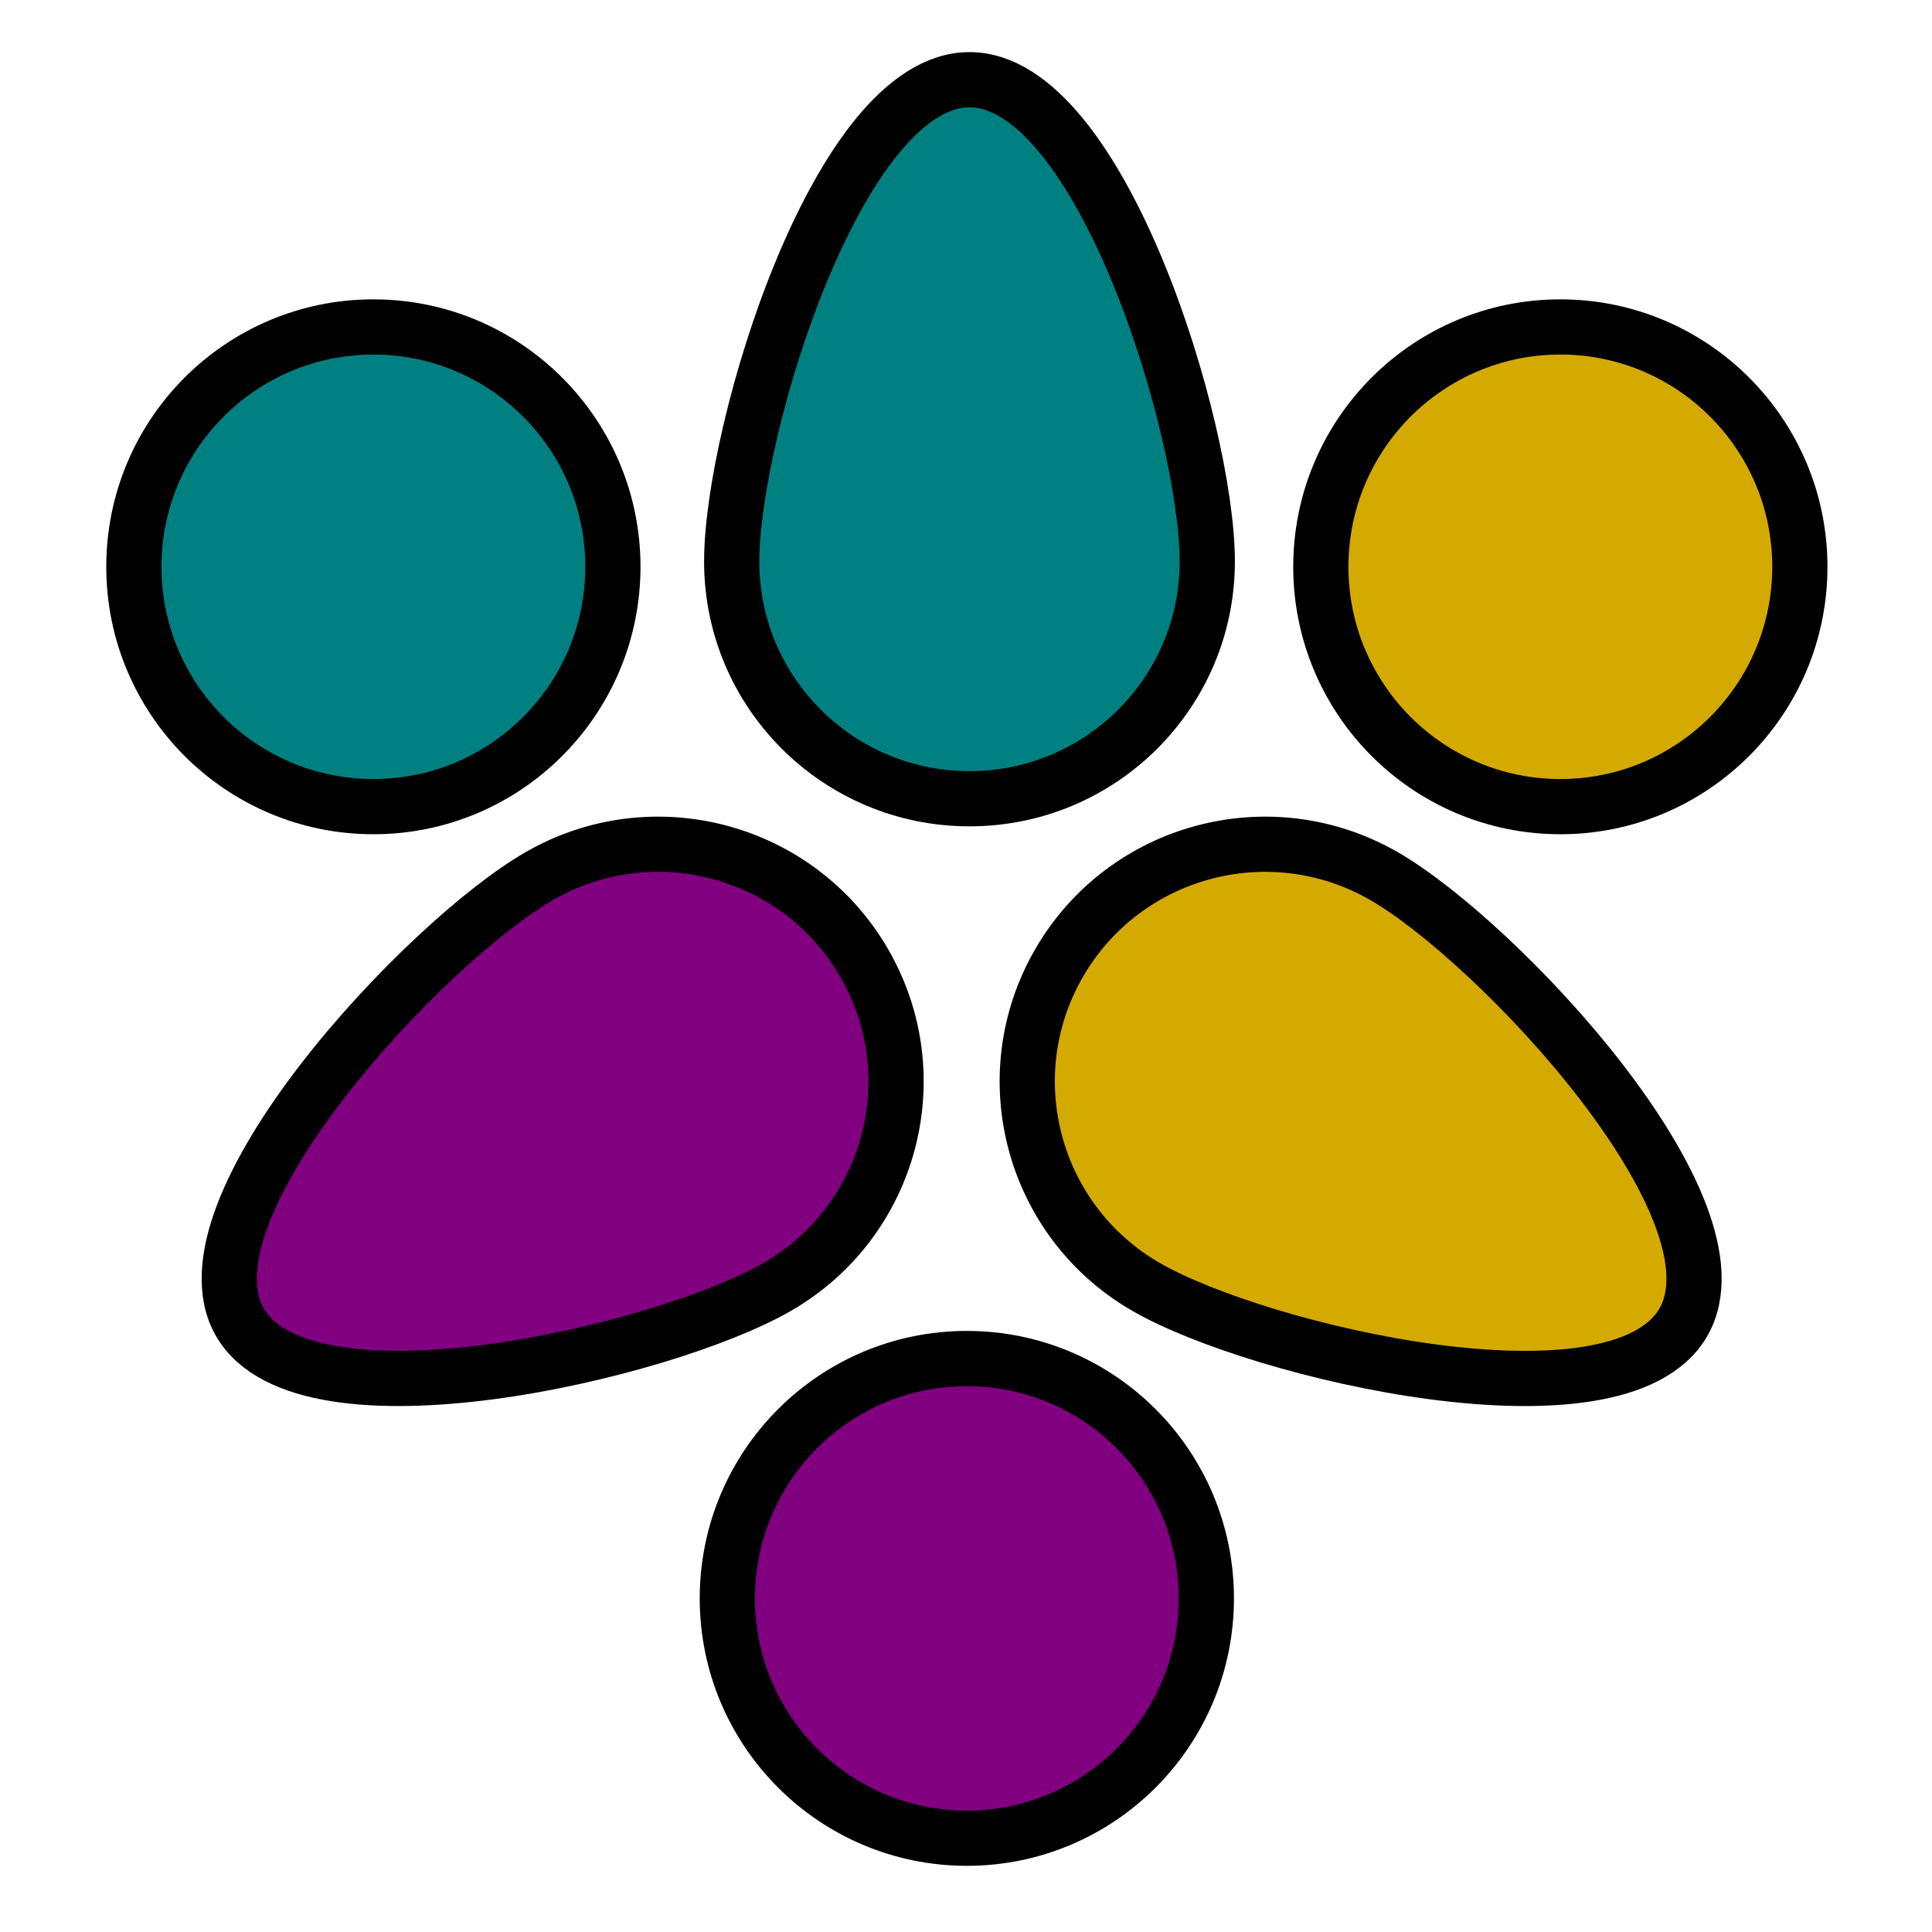
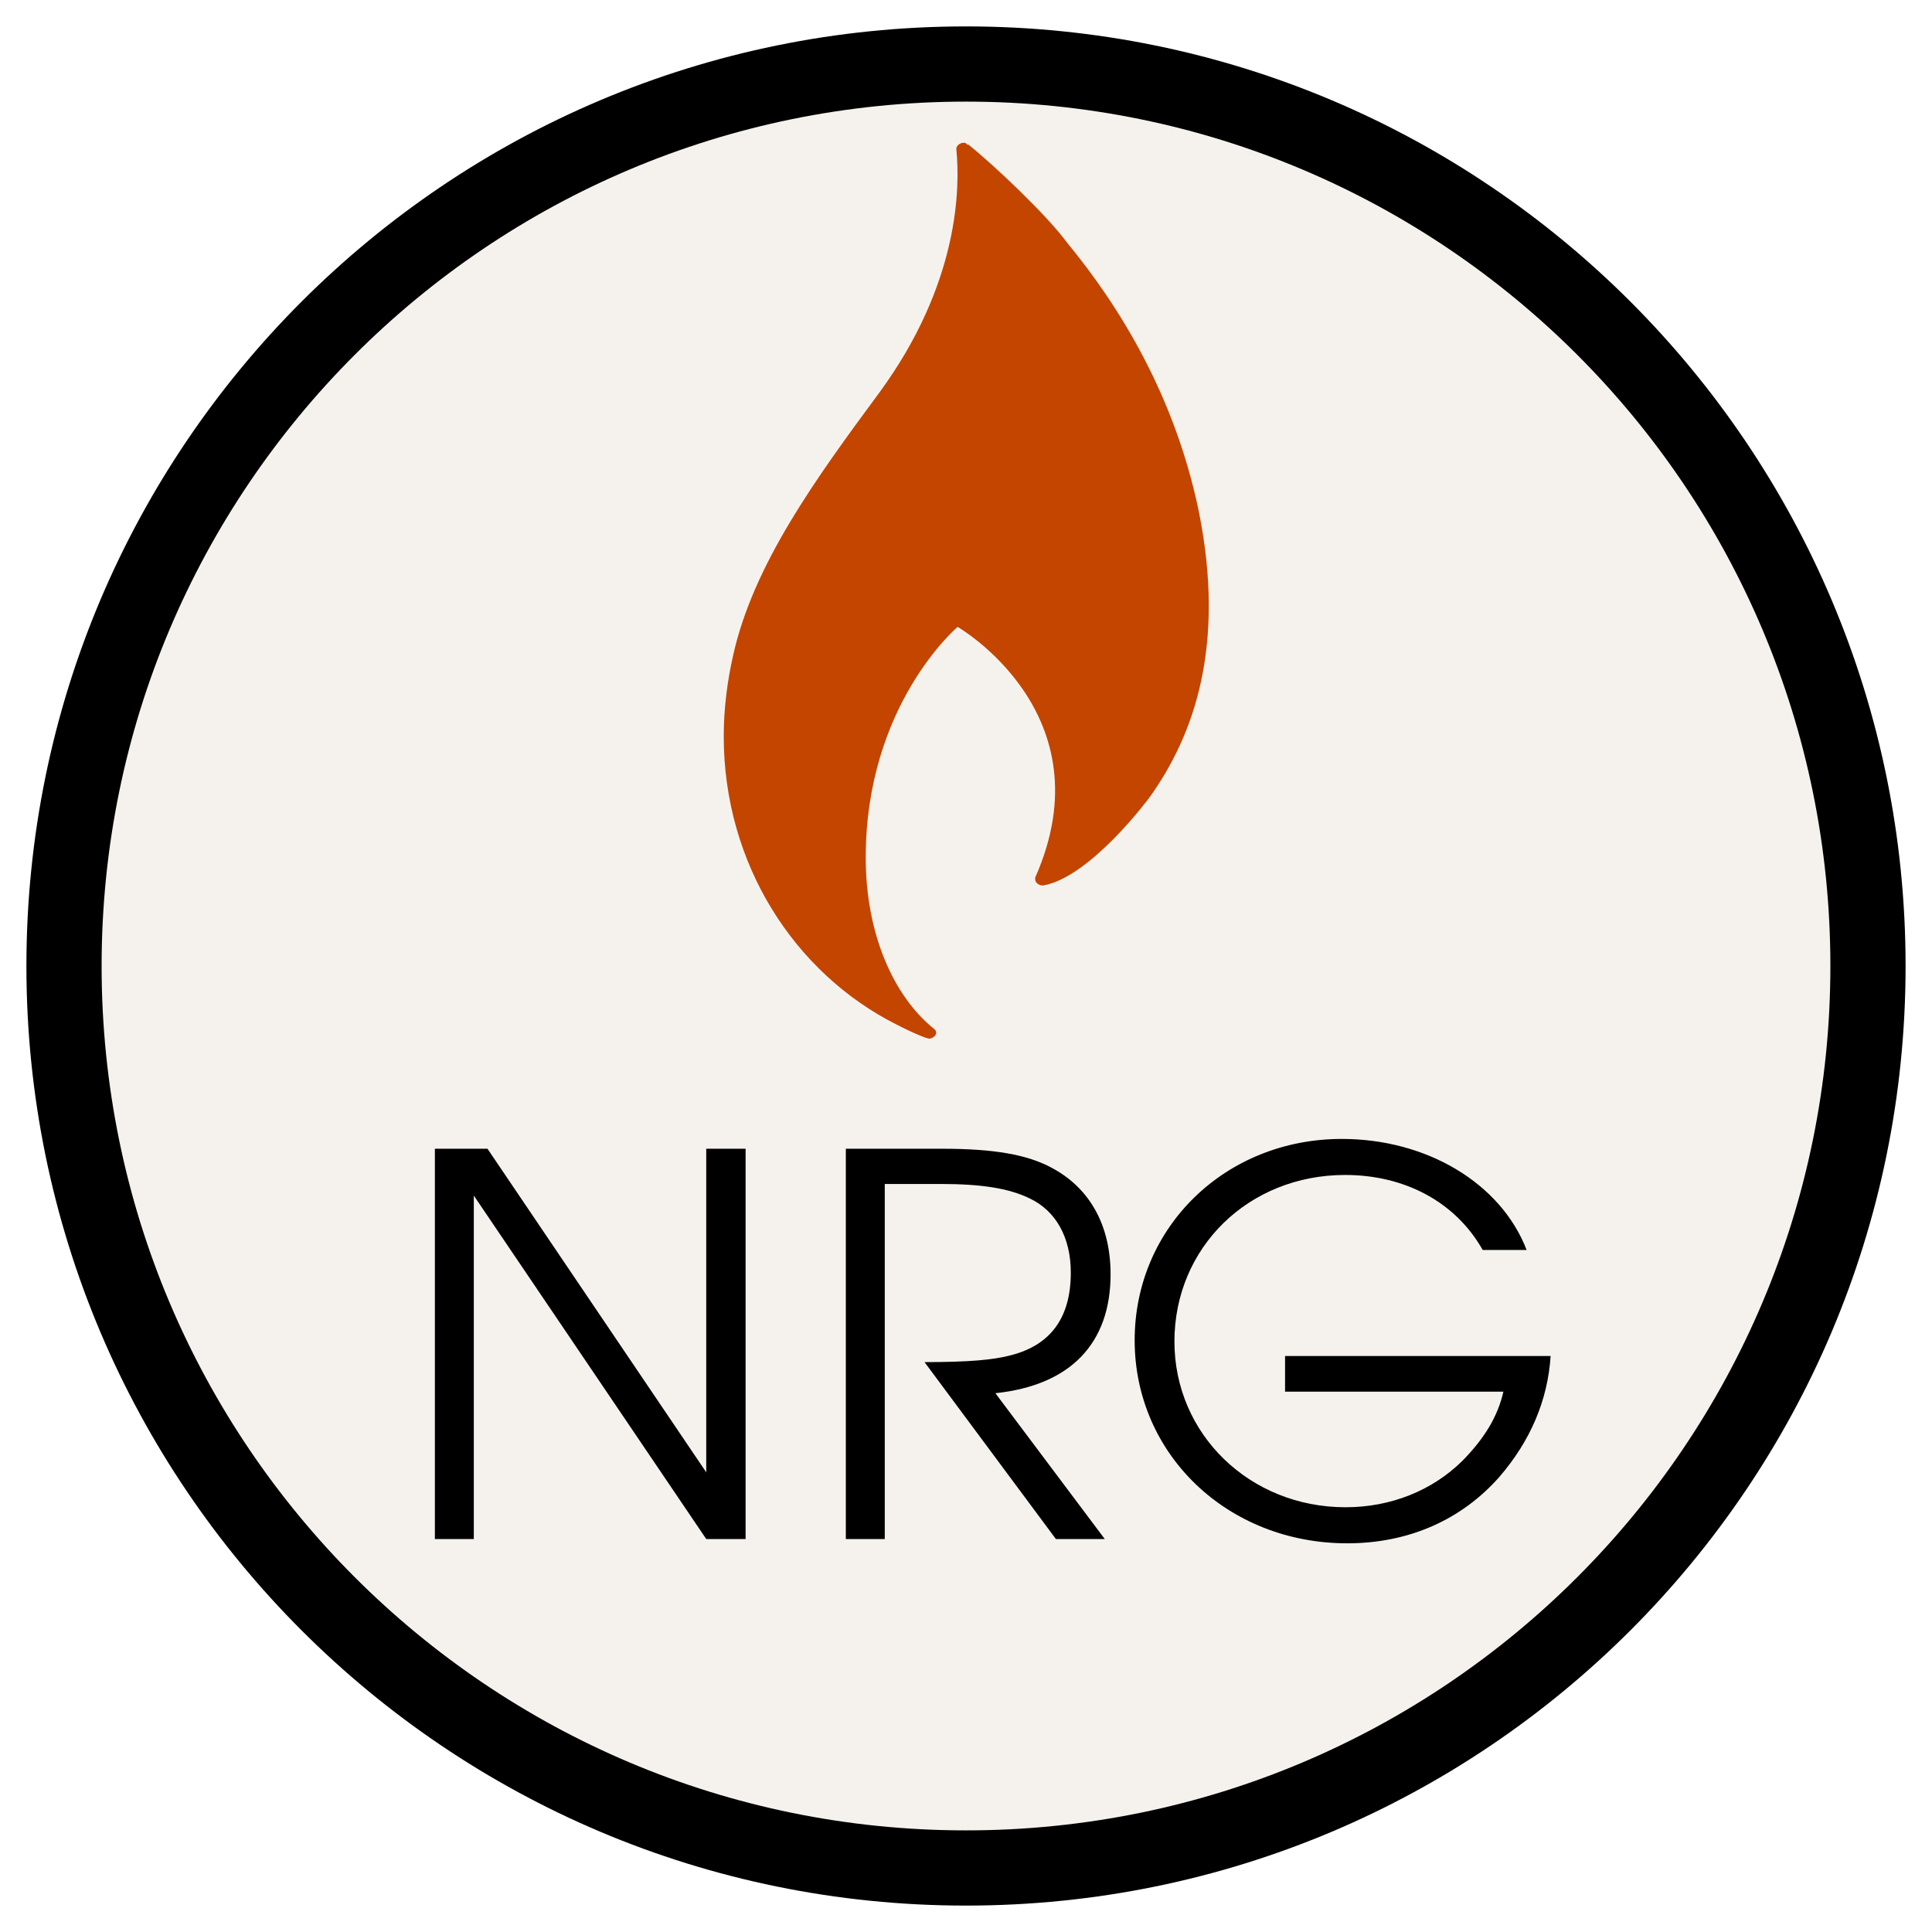
- <svg xmlns="http://www.w3.org/2000/svg" width="35" height="35" id="svg2" version="1.1">
-   <defs id="defs4" />
-   <g id="layer1" transform="translate(259.2812,-296.5)">
-     <path id="path2994" d="m -237.41,306.672 c 0,2.374 -1.929,4.298 -4.308,4.298 -2.379,0 -4.308,-1.924 -4.308,-4.298 0,-2.374 1.929,-8.728 4.308,-8.728 2.379,0 4.308,6.354 4.308,8.728 z" style="fill:#008080;fill-opacity:1;stroke:#000000;stroke-width:1;stroke-linecap:round;stroke-linejoin:round;stroke-miterlimit:10;stroke-opacity:1;stroke-dasharray:none;stroke-dashoffset:0" />
-     <path style="fill:#800080;fill-opacity:1;stroke:#000000;stroke-width:1;stroke-linecap:round;stroke-linejoin:round;stroke-miterlimit:10;stroke-opacity:1;stroke-dasharray:none;stroke-dashoffset:0" d="m -249.511,312.371 c 2.061,-1.187 4.695,-0.483 5.885,1.573 1.19,2.056 0.484,4.685 -1.577,5.871 -2.06,1.187 -8.54,2.697 -9.73,0.642 -1.19,-2.056 3.361,-6.899 5.422,-8.086 z" id="path2996" />
-     <path id="path2998" d="m -238.517,319.815 c -2.061,-1.187 -2.766,-3.816 -1.577,-5.871 1.19,-2.056 3.824,-2.76 5.885,-1.573 2.06,1.187 6.611,6.03 5.422,8.086 -1.19,2.056 -7.669,0.545 -9.73,-0.642 z" style="fill:#d4aa00;fill-opacity:1;stroke:#000000;stroke-width:1;stroke-linecap:round;stroke-linejoin:round;stroke-miterlimit:10;stroke-opacity:1;stroke-dasharray:none;stroke-dashoffset:0" />
-     <path id="path3768" d="m -248.178,306.768 c 0,2.4 -1.943,4.345 -4.339,4.345 -2.396,0 -4.339,-1.946 -4.339,-4.345 0,-2.4 1.943,-4.345 4.339,-4.345 2.396,0 4.339,1.946 4.339,4.345 z" style="fill:#008080;fill-opacity:1;stroke:#000000;stroke-width:1;stroke-linecap:round;stroke-linejoin:round;stroke-miterlimit:10;stroke-opacity:1;stroke-dasharray:none;stroke-dashoffset:0" />
-     <path style="fill:#d4aa00;fill-opacity:1;stroke:#000000;stroke-width:1;stroke-linecap:round;stroke-linejoin:round;stroke-miterlimit:10;stroke-opacity:1;stroke-dasharray:none;stroke-dashoffset:0" d="m -226.675,306.768 c 0,2.4 -1.943,4.345 -4.339,4.345 -2.396,0 -4.339,-1.946 -4.339,-4.345 0,-2.4 1.943,-4.345 4.339,-4.345 2.396,0 4.339,1.946 4.339,4.345 z" id="path3770" />
-     <path id="path3772" d="m -237.427,325.456 c 0,2.4 -1.943,4.345 -4.339,4.345 -2.396,0 -4.339,-1.946 -4.339,-4.345 0,-2.4 1.943,-4.345 4.339,-4.345 2.396,0 4.339,1.946 4.339,4.345 z" style="fill:#800080;fill-opacity:1;stroke:#000000;stroke-width:1;stroke-linecap:round;stroke-linejoin:round;stroke-miterlimit:10;stroke-opacity:1;stroke-dasharray:none;stroke-dashoffset:0" />
+ <svg xmlns="http://www.w3.org/2000/svg" xmlns:xlink="http://www.w3.org/1999/xlink" width="72.859pt" height="72.859pt" viewBox="0 0 72.859 72.859" version="1.1">
+   <defs>
+     <g>
+       <symbol overflow="visible" id="glyph0-0">
+         <path style="stroke:none;" d="" />
+       </symbol>
+       <symbol overflow="visible" id="glyph0-1">
+         <path style="stroke:none;" d="M 1.516 0 L 2.984 0 L 2.984 -12.953 L 11.75 0 L 13.234 0 L 13.234 -14.719 L 11.75 -14.719 L 11.75 -2.516 L 3.5 -14.719 L 1.516 -14.719 Z M 1.516 0 " />
+       </symbol>
+       <symbol overflow="visible" id="glyph0-2">
+         <path style="stroke:none;" d="M 7.156 -5.5 C 9.984 -5.797 11.5 -7.375 11.5 -9.984 C 11.5 -11.828 10.719 -13.234 9.281 -14 C 8.359 -14.5 7.094 -14.719 5.156 -14.719 L 1.516 -14.719 L 1.516 0 L 2.984 0 L 2.984 -13.391 L 5.062 -13.391 C 6.609 -13.391 7.656 -13.234 8.453 -12.844 C 9.438 -12.375 10 -11.375 10 -10.047 C 10 -8.359 9.25 -7.328 7.766 -6.938 C 7.078 -6.75 6.109 -6.672 4.484 -6.672 L 9.438 0 L 11.281 0 Z M 7.156 -5.5 " />
+       </symbol>
+       <symbol overflow="visible" id="glyph0-3">
+         <path style="stroke:none;" d="M 6.547 -6.797 L 6.547 -5.453 L 14.781 -5.453 C 14.562 -4.5 14.062 -3.688 13.234 -2.844 C 12.094 -1.719 10.531 -1.094 8.828 -1.094 C 5.219 -1.094 2.375 -3.844 2.375 -7.344 C 2.375 -10.891 5.172 -13.625 8.812 -13.625 C 11.078 -13.625 12.984 -12.594 14 -10.797 L 15.656 -10.797 C 14.688 -13.312 11.891 -14.984 8.688 -14.984 C 4.297 -14.984 0.875 -11.656 0.875 -7.391 C 0.875 -3.094 4.375 0.266 8.891 0.266 C 11.219 0.266 13.203 -0.625 14.625 -2.234 C 15.812 -3.609 16.453 -5.141 16.562 -6.797 Z M 6.547 -6.797 " />
+       </symbol>
+     </g>
+     <clipPath id="clip1">
+       <rect width="46" height="39" />
+     </clipPath>
+     <g id="surface4" clip-path="url(#clip1)">
+       <path style=" stroke:none;fill-rule:nonzero;fill:rgb(76.469%,27.058%,0%);fill-opacity:1;" d="M 32.203 16.258 C 31.305 11.945 29.234 8.57 27.254 6.168 C 26.488 5.121 24.508 3.246 23.52 2.453 C 23.52 2.453 23.473 2.453 23.473 2.453 C 23.43 2.383 23.383 2.383 23.34 2.383 C 23.203 2.383 23.066 2.496 23.066 2.605 C 23.066 2.605 23.066 2.641 23.066 2.641 C 23.203 4.031 23.203 7.668 20.145 11.828 C 17.758 15.059 15.418 18.281 14.652 21.695 C 14.43 22.668 14.293 23.719 14.293 24.766 C 14.293 29.57 16.949 33.695 20.816 35.641 C 21.27 35.871 21.586 36.016 21.898 36.133 C 21.941 36.133 21.988 36.168 22.035 36.168 C 22.168 36.168 22.305 36.059 22.305 35.945 C 22.305 35.871 22.258 35.828 22.215 35.793 C 20.684 34.559 19.648 32.195 19.648 29.344 C 19.648 23.57 23.113 20.641 23.113 20.641 C 23.113 20.641 28.785 23.906 26.039 30.094 C 26.039 30.133 26.039 30.133 26.039 30.168 C 26.039 30.281 26.172 30.391 26.309 30.391 C 26.355 30.391 26.355 30.391 26.355 30.391 C 28.152 30.059 30.359 27.059 30.359 27.059 C 32.023 24.73 33.238 21.355 32.203 16.258 Z M 32.203 16.258 " />
+     </g>
+   </defs>
+   <g id="surface1">
+     <path style=" stroke:none;fill-rule:nonzero;fill:rgb(0%,0%,0%);fill-opacity:1;" d="M 71.863 36.43 C 71.863 16.859 56 0.996 36.43 0.996 C 16.859 0.996 0.996 16.859 0.996 36.43 C 0.996 56 16.859 71.863 36.43 71.863 C 56 71.863 71.863 56 71.863 36.43 Z M 71.863 36.43 " />
+     <path style=" stroke:none;fill-rule:nonzero;fill:rgb(96.077%,94.901%,92.94%);fill-opacity:1;" d="M 69.027 36.43 C 69.027 18.426 54.434 3.832 36.43 3.832 C 18.426 3.832 3.832 18.426 3.832 36.43 C 3.832 54.434 18.426 69.027 36.43 69.027 C 54.434 69.027 69.027 54.434 69.027 36.43 Z M 69.027 36.43 " />
+     <use xlink:href="#surface4" transform="matrix(1,0,0,1,13,3)" />
+     <g style="fill:rgb(0%,0%,0%);fill-opacity:1;">
+       <use xlink:href="#glyph0-1" x="14.884" y="58.04" />
+     </g>
+     <g style="fill:rgb(0%,0%,0%);fill-opacity:1;">
+       <use xlink:href="#glyph0-2" x="30.382" y="58.04" />
+     </g>
+     <g style="fill:rgb(0%,0%,0%);fill-opacity:1;">
+       <use xlink:href="#glyph0-3" x="41.915" y="57.935" />
+     </g>
  </g>
</svg>
